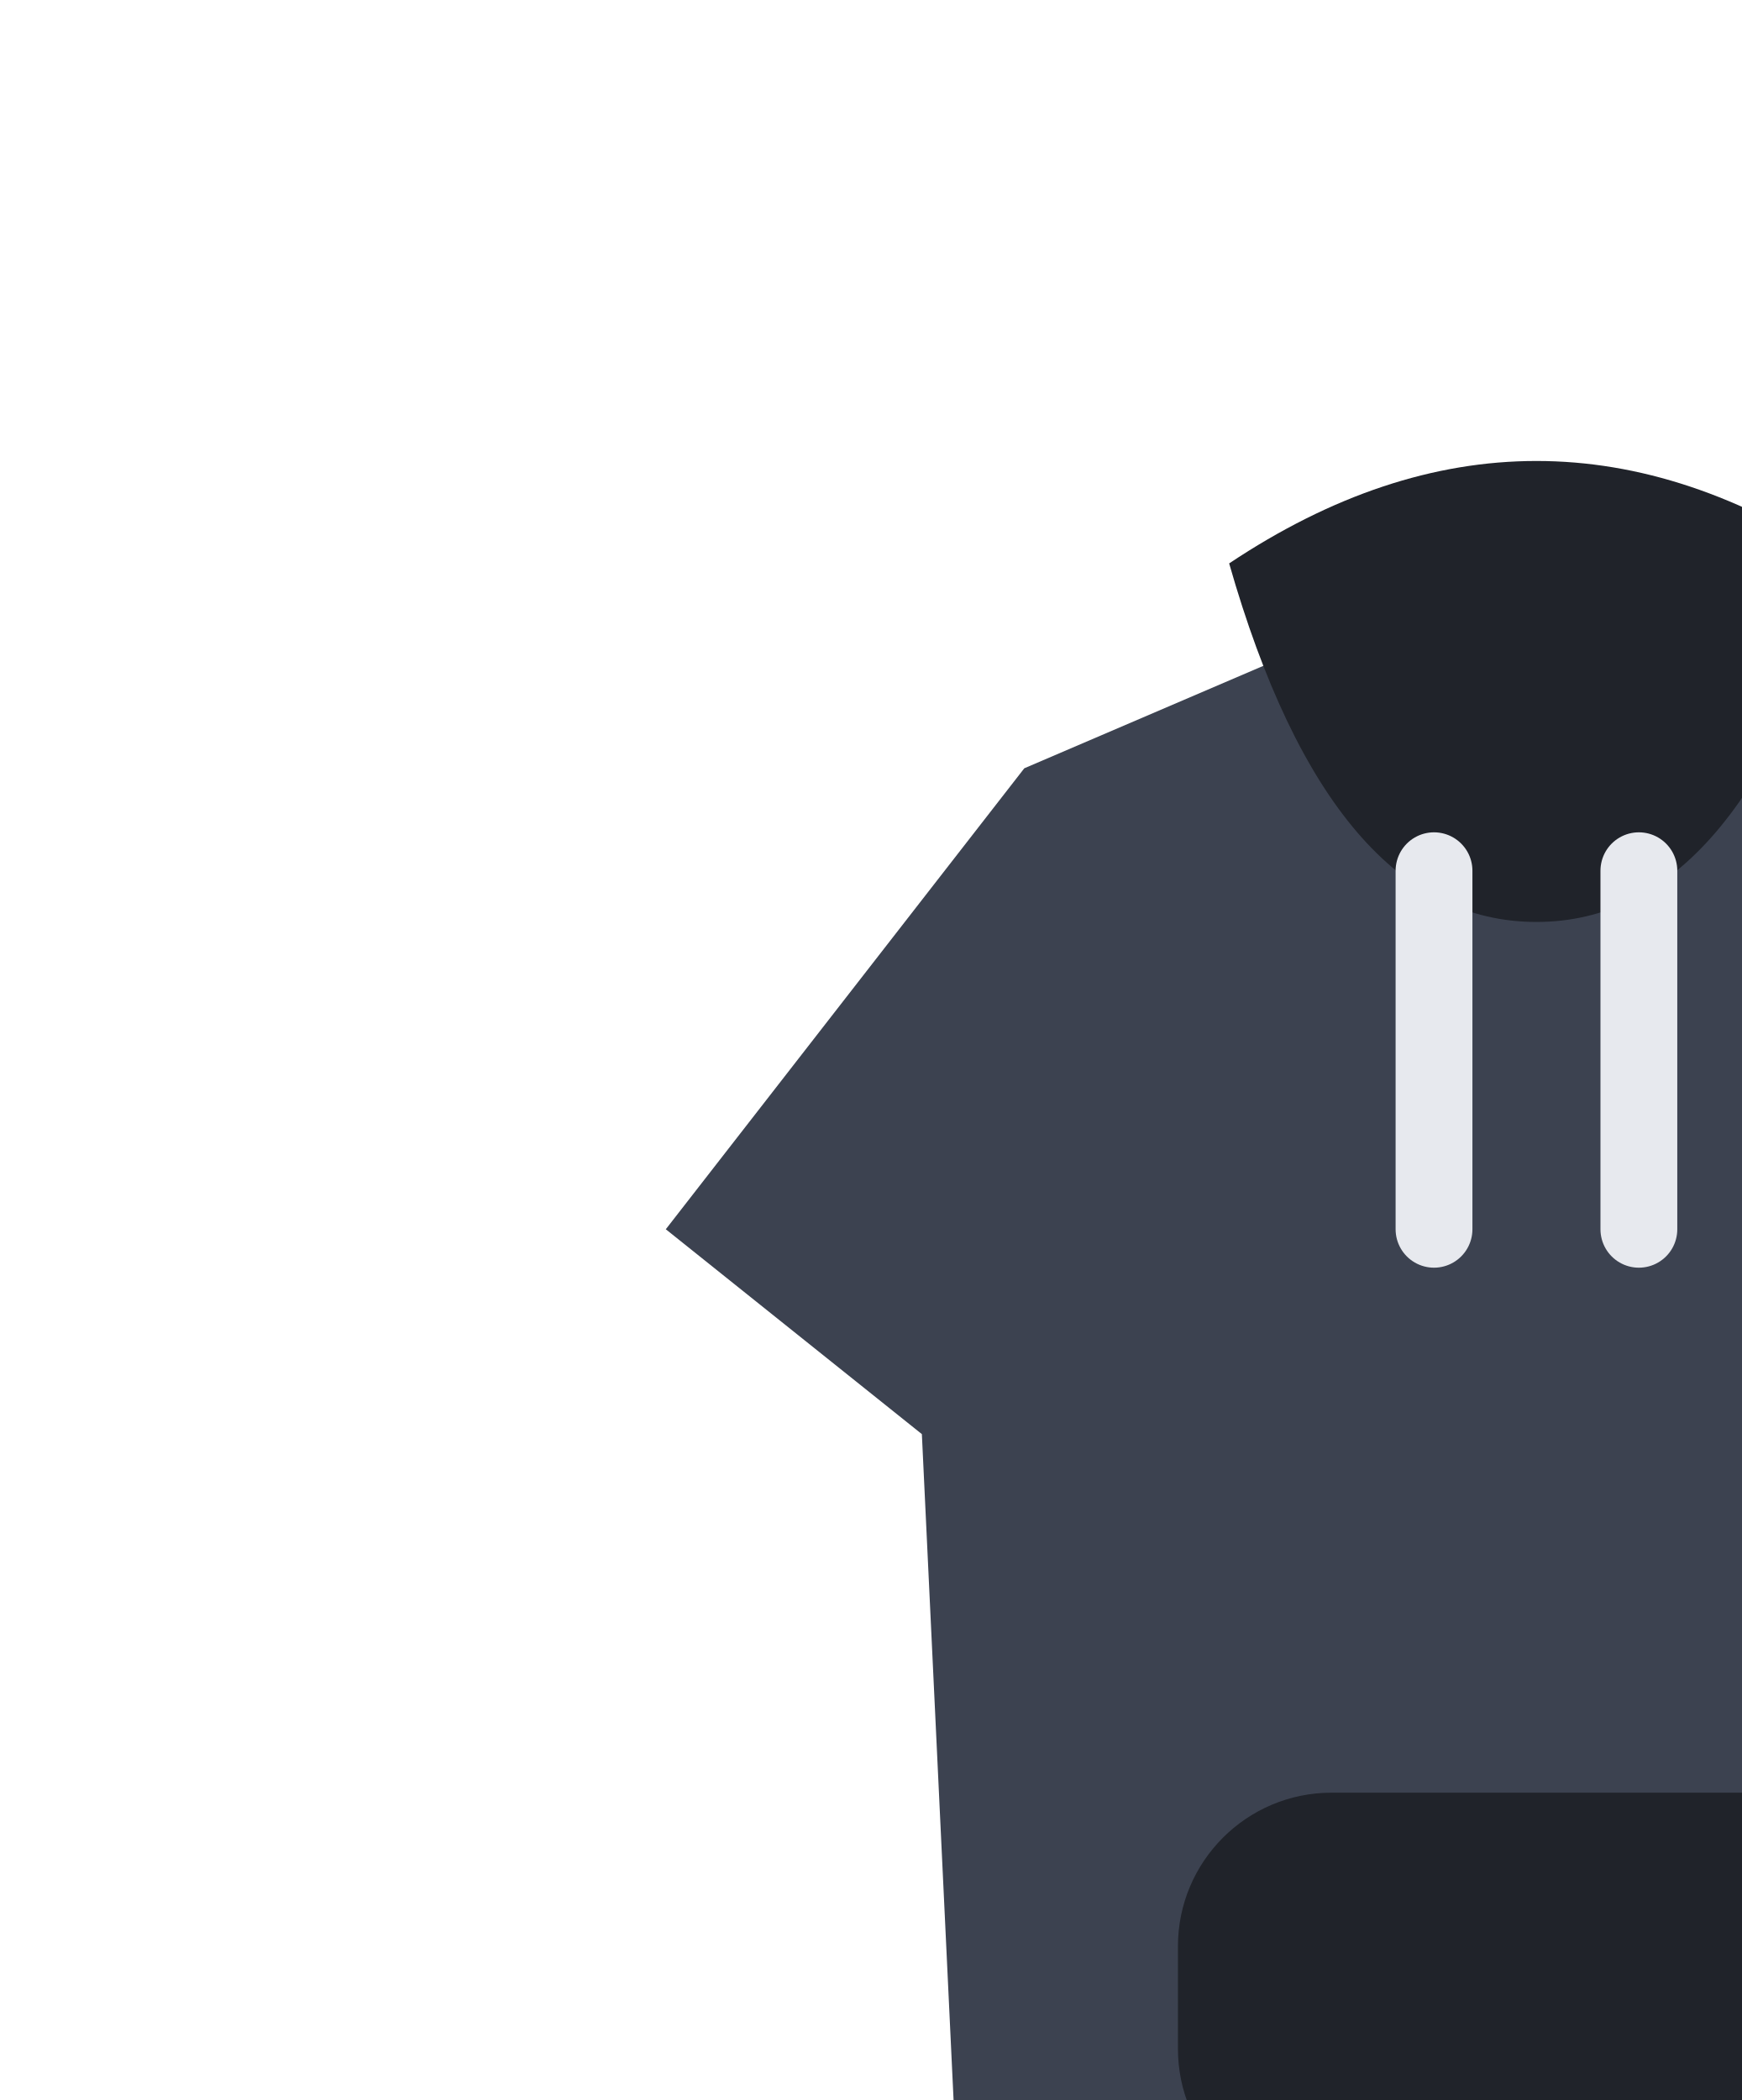
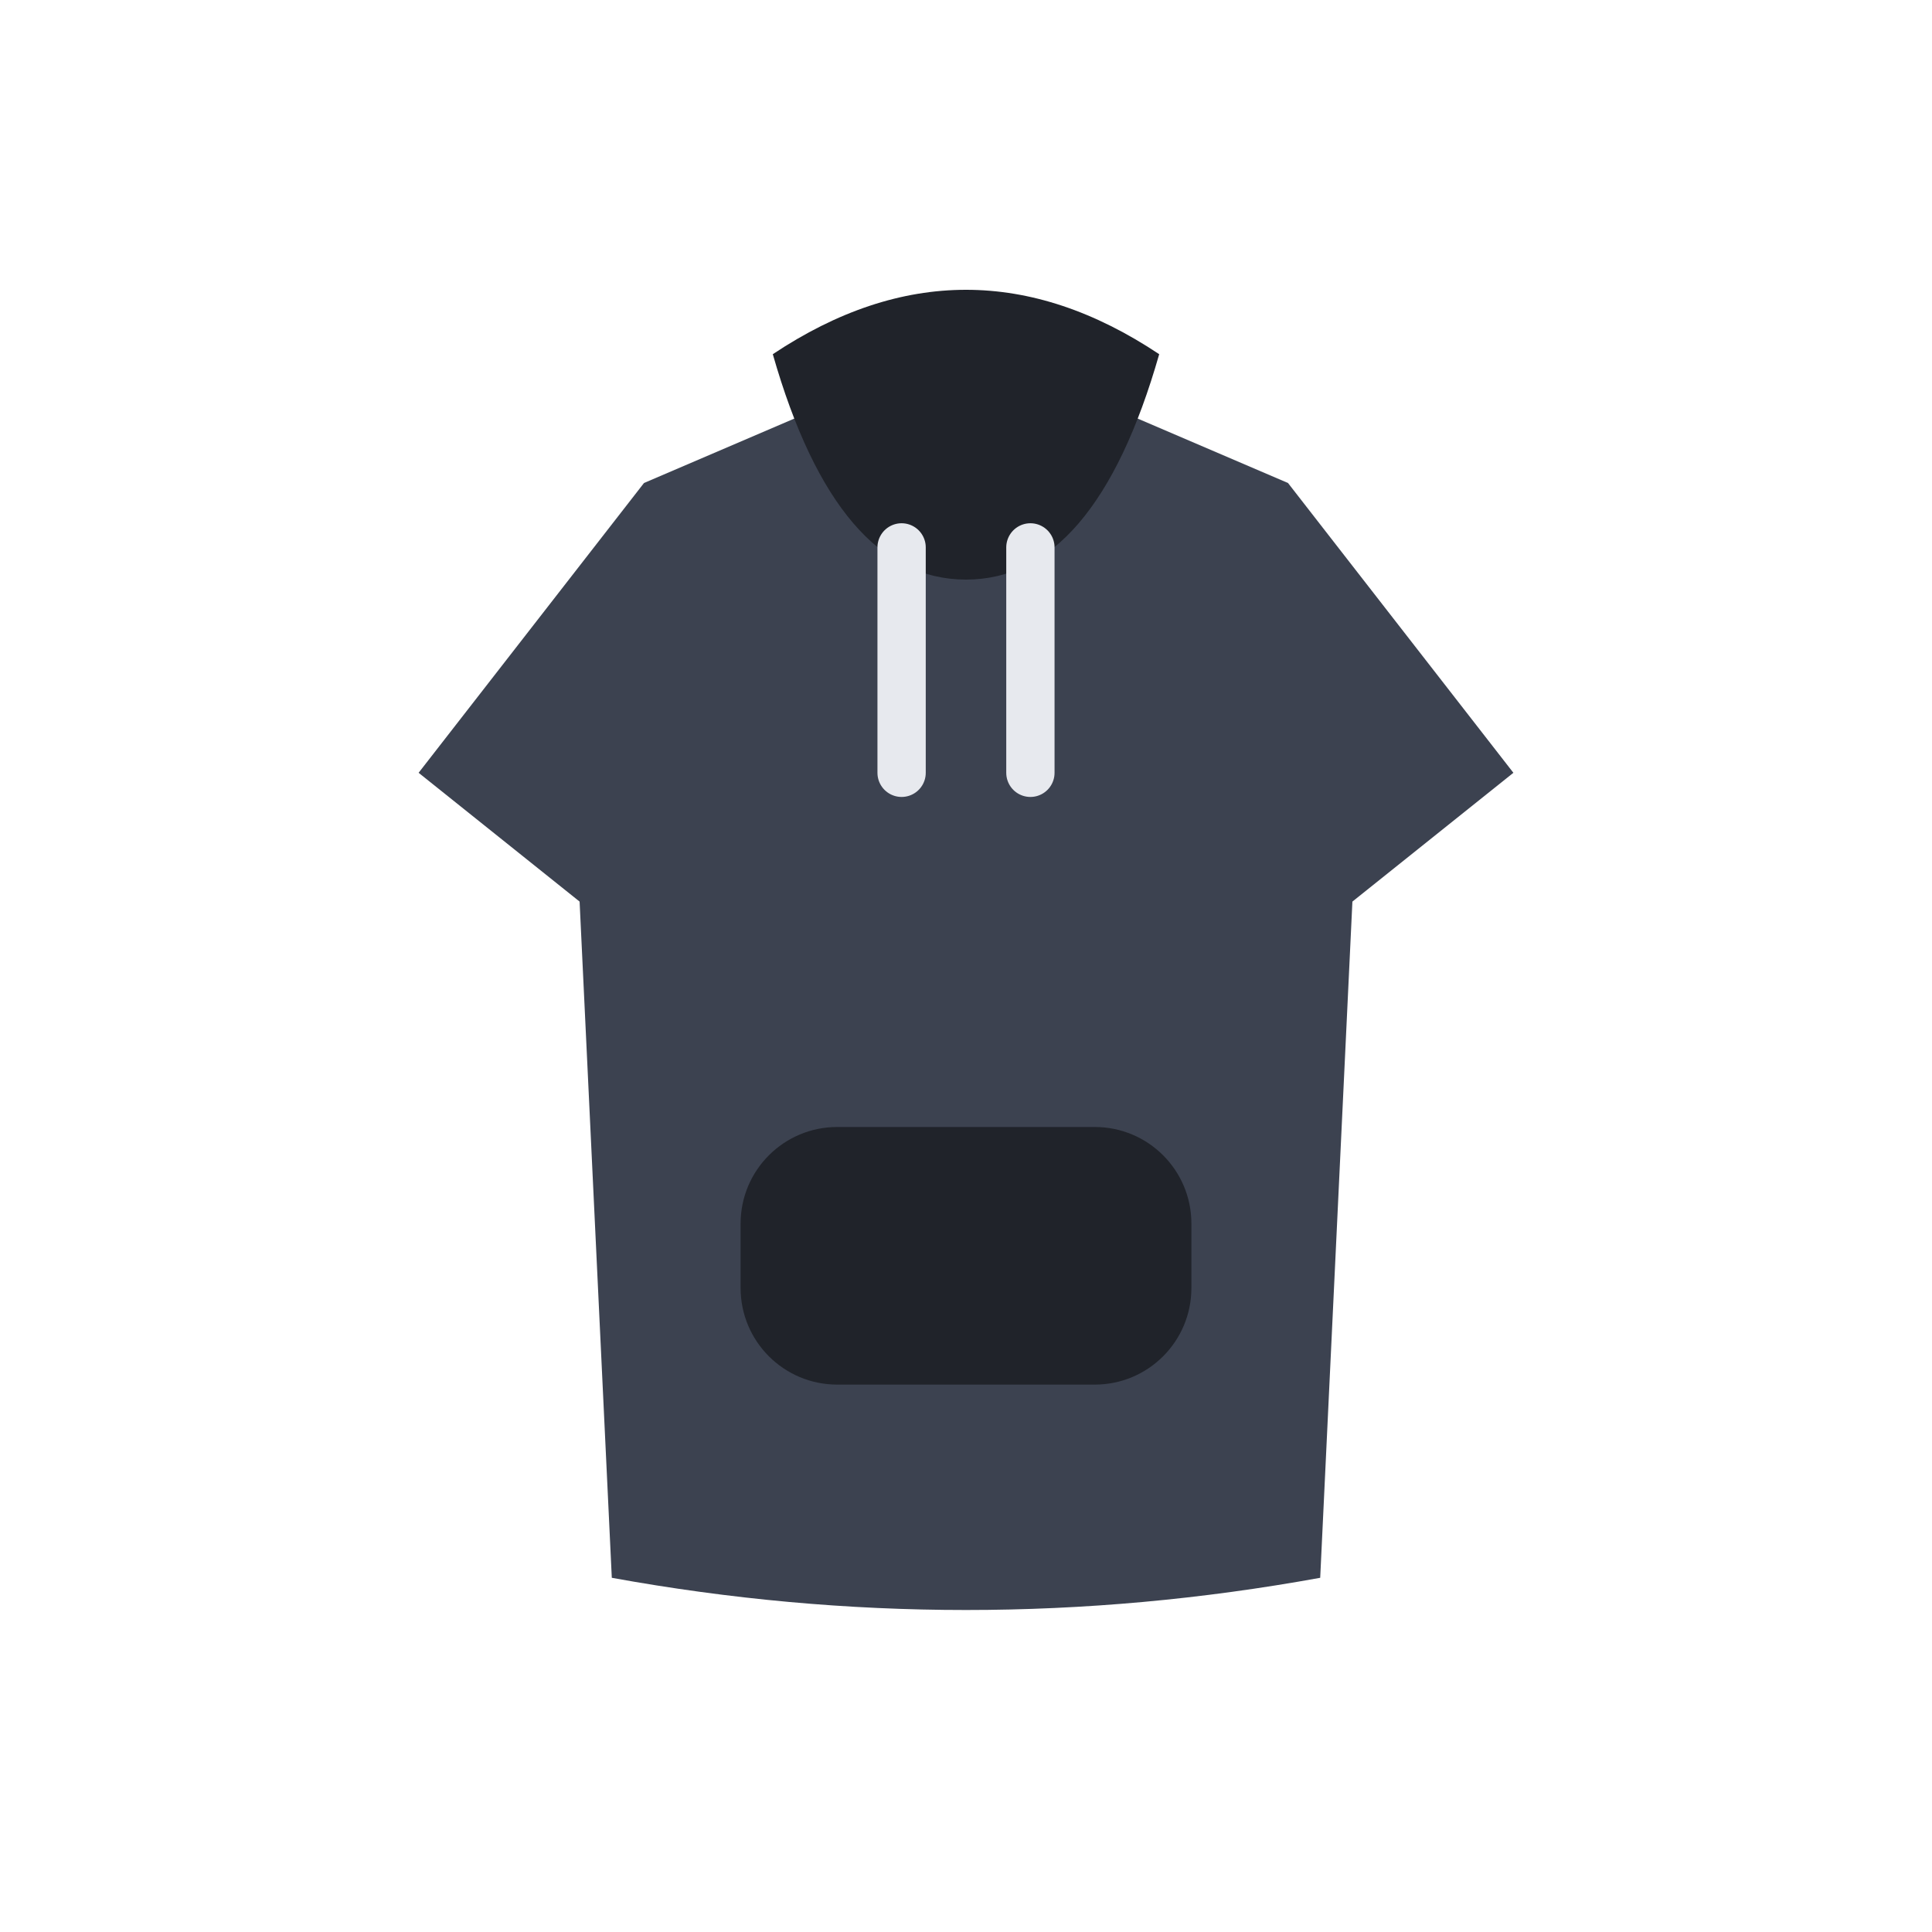
- <svg xmlns="http://www.w3.org/2000/svg" viewBox="0 0 0 0 120 120" fill="none">
+ <svg xmlns="http://www.w3.org/2000/svg" width="100%" height="100%" viewBox="0 0 120 120" fill="none">
  <path d="M40 30 L54 24 L66 24 L80 30 L94 48 L84 56 L82 98 Q60 102 38 98 L36 56 L26 48 Z" fill="#3c4250" />
  <path d="M48 22 Q60 14 72 22 Q68 36 60 36 Q52 36 48 22 Z" fill="#20232a" />
  <path d="M56 34 v14" stroke="#e7e9ee" stroke-width="3" stroke-linecap="round" />
  <path d="M64 34 v14" stroke="#e7e9ee" stroke-width="3" stroke-linecap="round" />
  <rect x="46" y="70" width="28" height="16" rx="6" fill="#20232a" />
</svg>
